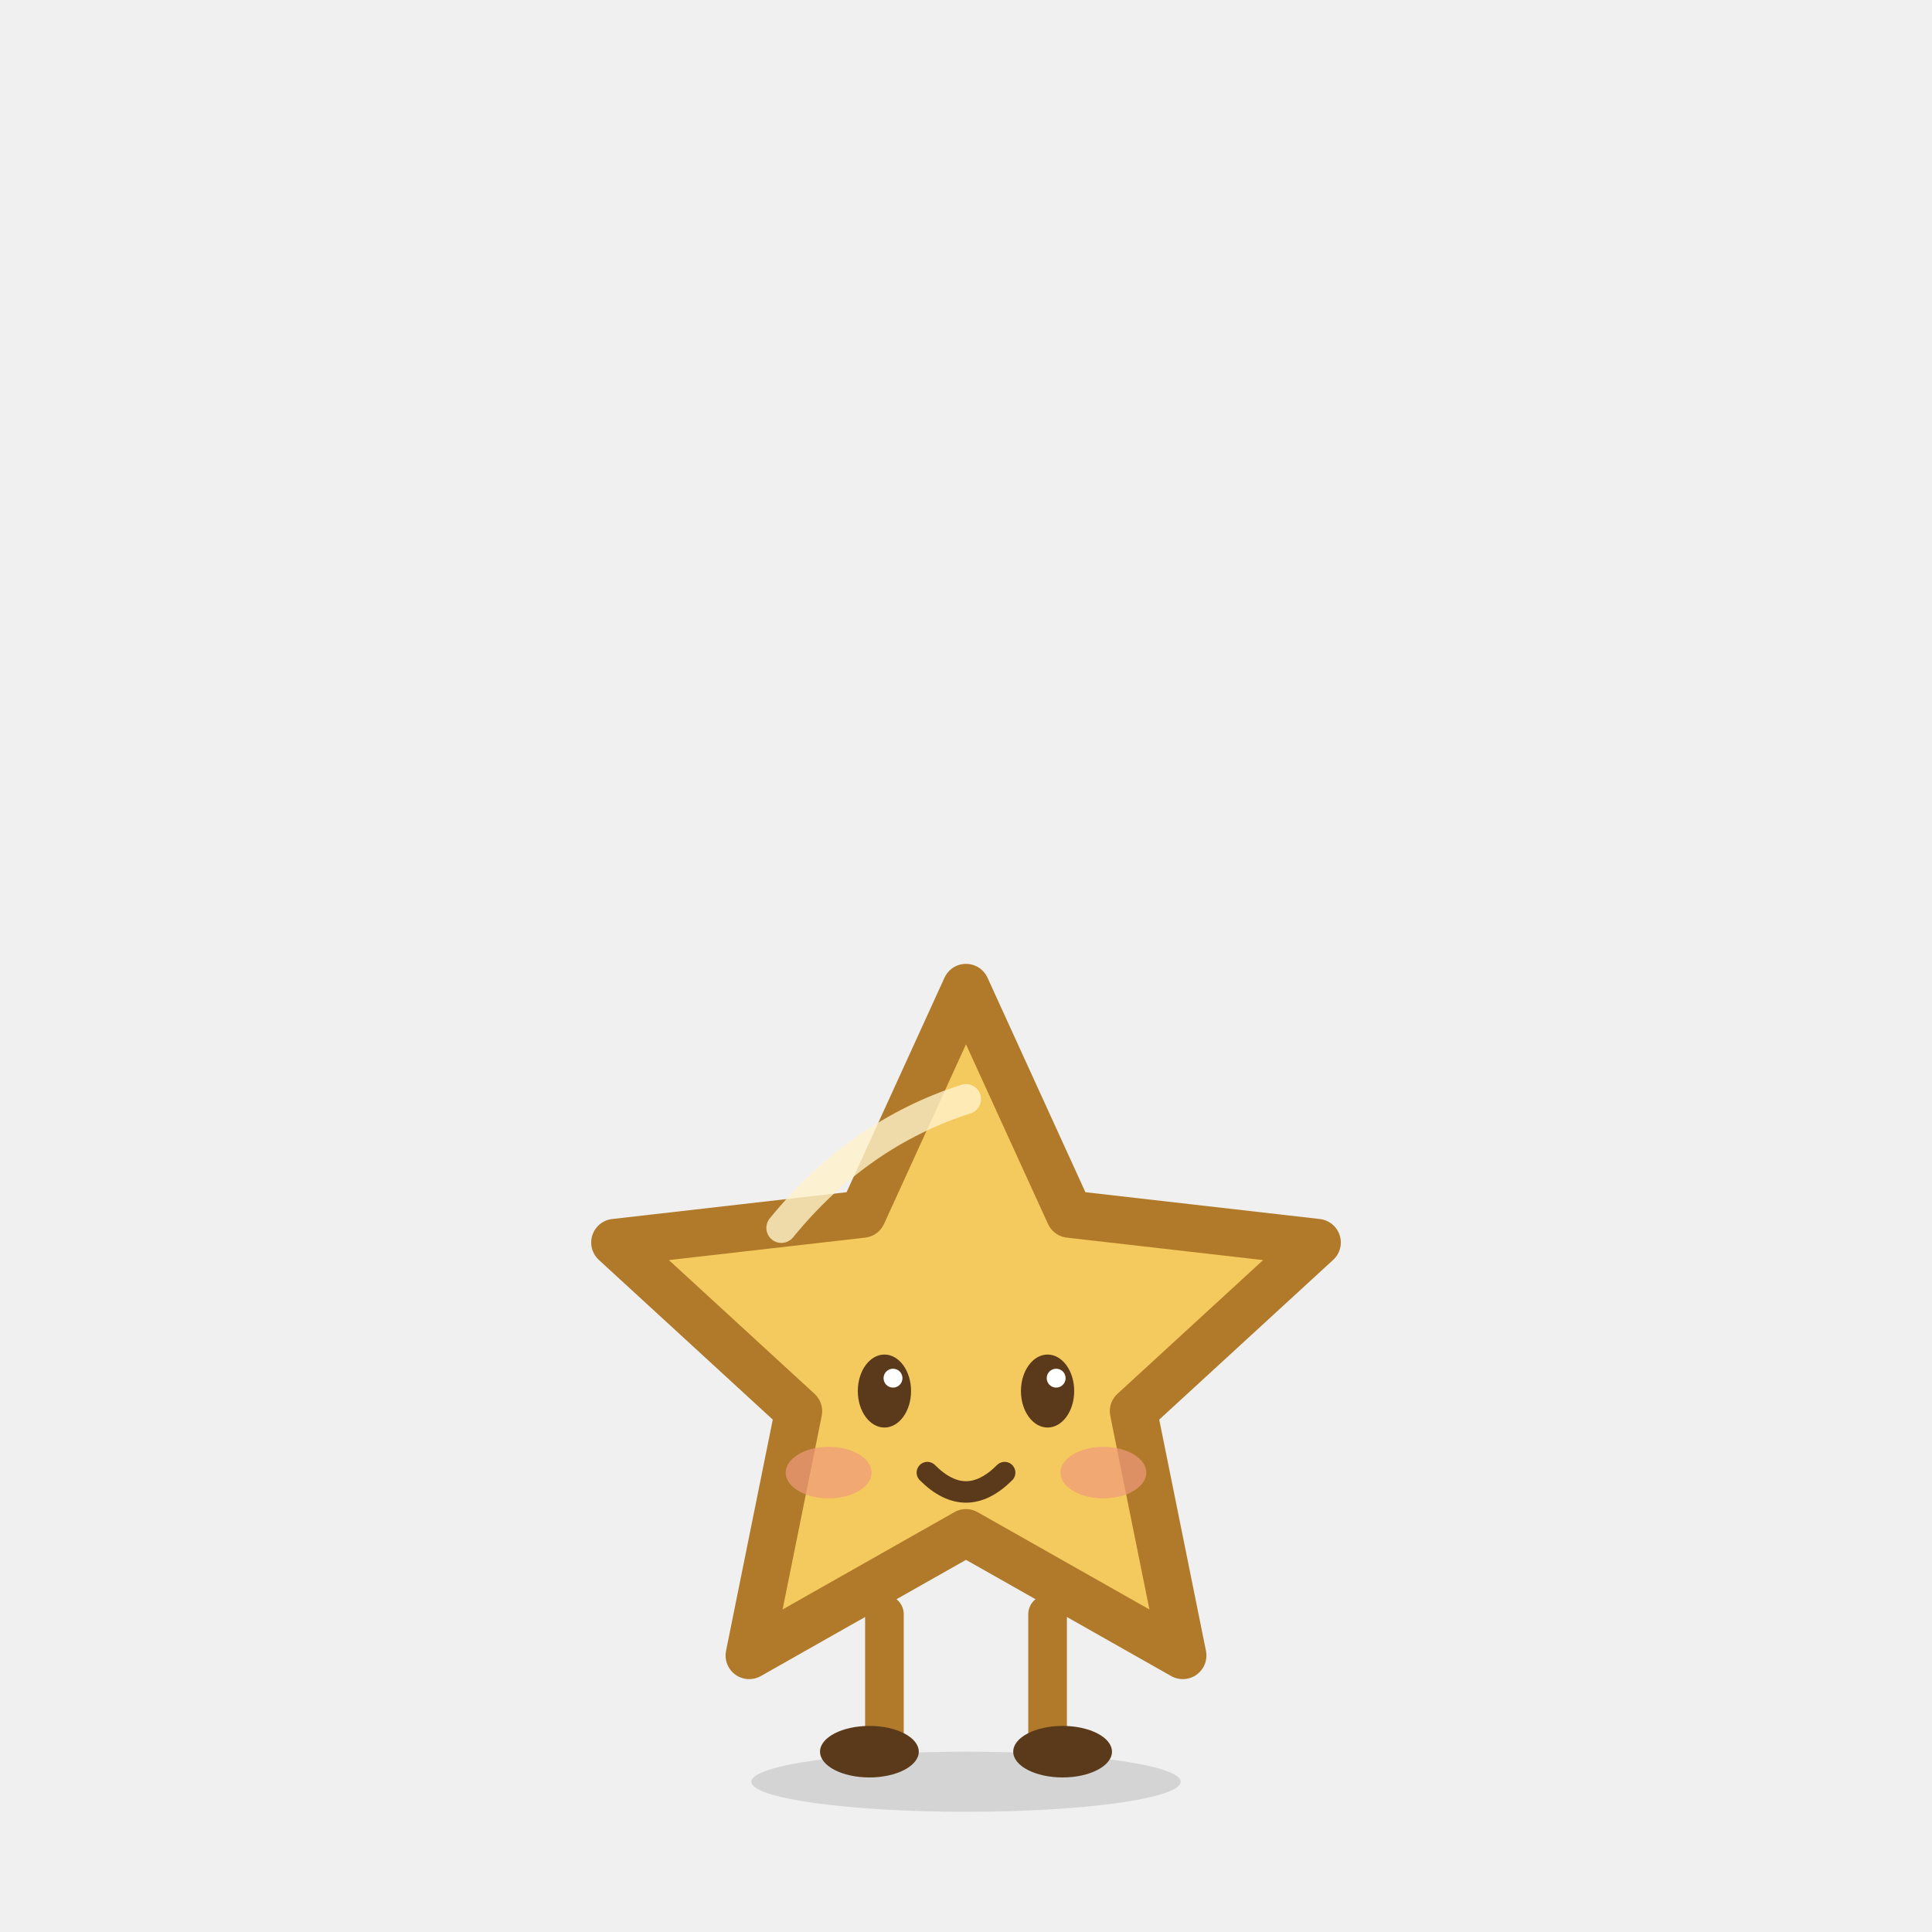
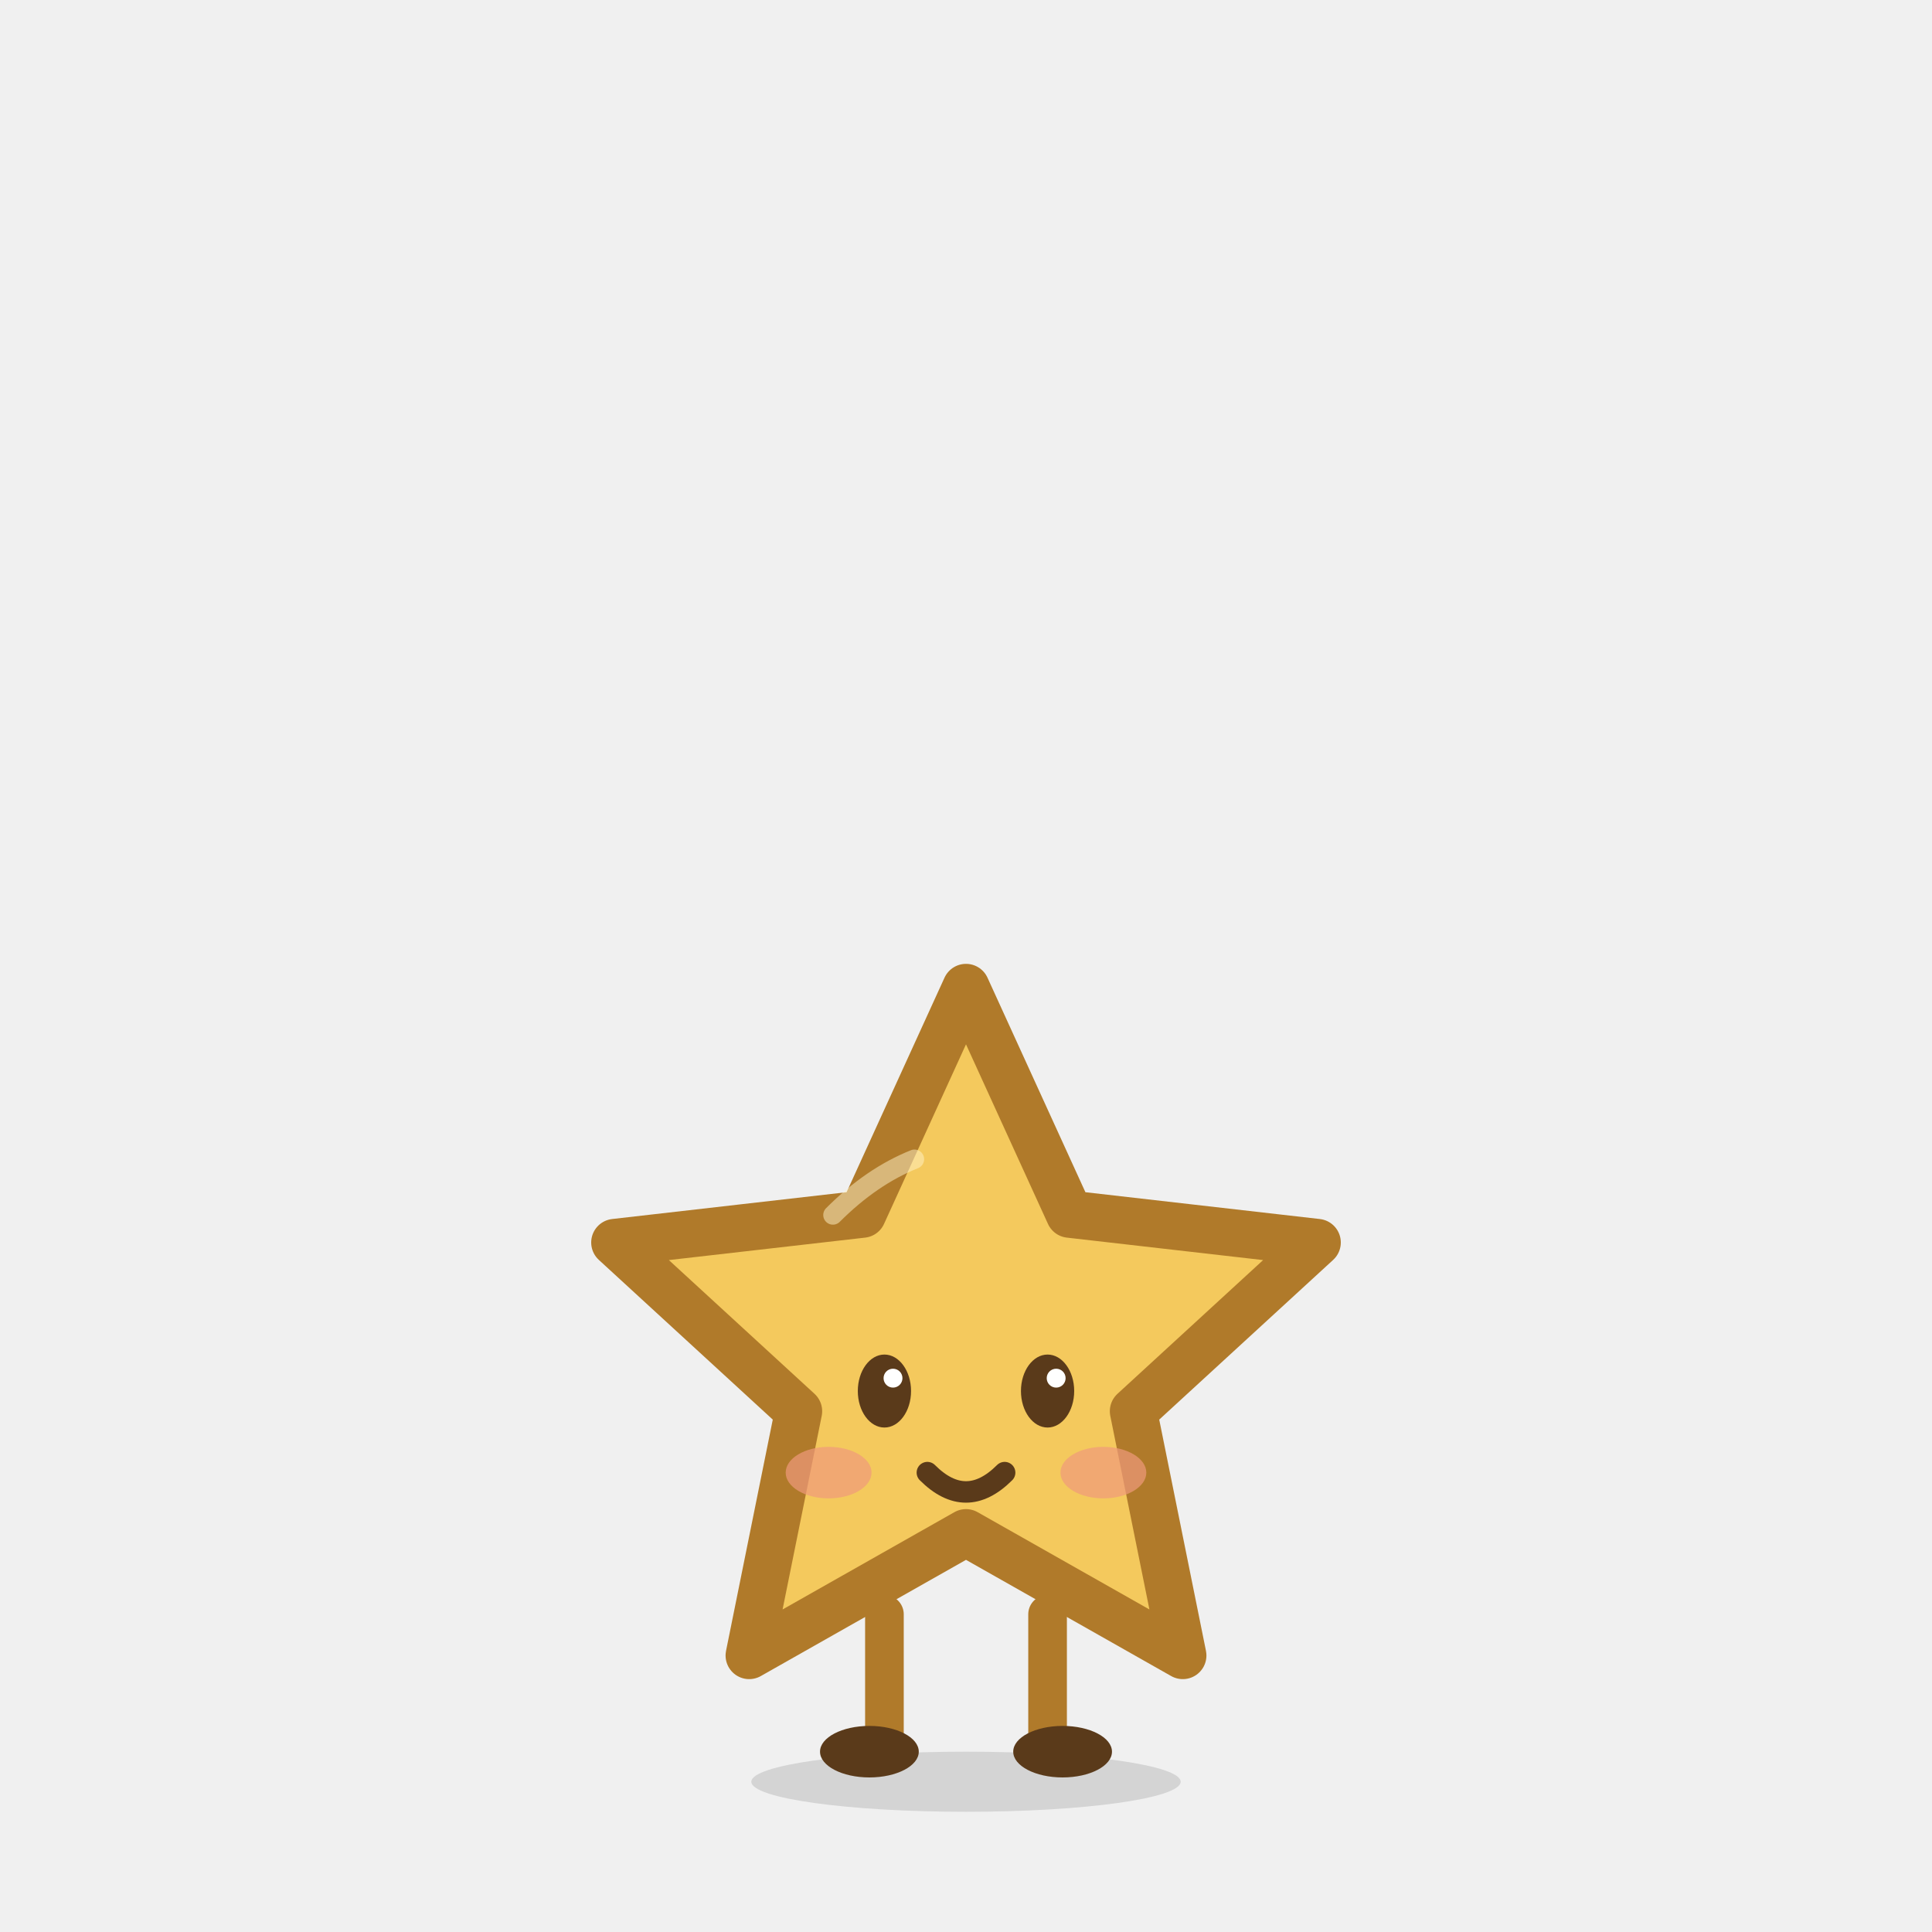
<svg xmlns="http://www.w3.org/2000/svg" viewBox="-15 -25 45 45" width="500" height="500">
  <style>.b{transform-origin:7.5px 16px;animation:bo .4s ease-in-out infinite}@keyframes bo{50%{transform:translateY(-.8px) rotate(3deg)}}
    .la{animation:st .4s ease-in-out infinite}.lb{animation:st .4s ease-in-out infinite;animation-delay:-.2s}@keyframes st{50%{transform:translateY(-.9px)}}</style>
  <ellipse cx="7.5" cy="16.5" rx="5" ry=".7" fill="#000" opacity=".12" />
  <g class="la">
    <path d="M5.6 12.6 L5.6 15.4" stroke="#b07a2a" stroke-width=".9" stroke-linecap="round" />
    <ellipse cx="5.25" cy="15.8" rx="1.15" ry=".6" fill="#5a3a1a" />
  </g>
  <g class="lb">
    <path d="M9.4 12.6 L9.4 15.4" stroke="#b07a2a" stroke-width=".9" stroke-linecap="round" />
    <ellipse cx="9.75" cy="15.8" rx="1.15" ry=".6" fill="#5a3a1a" />
  </g>
  <g class="b">
    <polygon points="7.50,-2.00 9.91,3.28 15.68,3.94 11.40,7.87 12.55,13.56 7.50,10.70 2.45,13.56 3.60,7.87 -0.68,3.94 5.09,3.28" fill="#f4c95d" stroke="#b07a2a" stroke-width="1.1" stroke-linejoin="round" />
-     <path d="M3.2 3.6 Q5 1.4 7.5 0.6" fill="none" stroke="#fff3c9" stroke-width=".7" stroke-linecap="round" opacity=".8" />
+     <path d="M4.4 3.3 Q5.3 2.4 6.3 2" fill="none" stroke="#fff3c9" stroke-width=".45" stroke-linecap="round" opacity=".5" />
    <ellipse cx="5.6" cy="7.4" rx=".62" ry=".85" fill="#5a3a1a" />
    <ellipse cx="9.4" cy="7.4" rx=".62" ry=".85" fill="#5a3a1a" />
    <circle cx="5.8" cy="7.1" r=".22" fill="#fff" />
    <circle cx="9.6" cy="7.1" r=".22" fill="#fff" />
    <ellipse cx="4.3" cy="9.3" rx="1" ry=".6" fill="#ef9a7a" opacity=".7" />
    <ellipse cx="10.7" cy="9.3" rx="1" ry=".6" fill="#ef9a7a" opacity=".7" />
    <path d="M6.6 9.3 Q7.5 10.2 8.4 9.3" fill="none" stroke="#5a3a1a" stroke-width=".5" stroke-linecap="round" />
  </g>
</svg>
